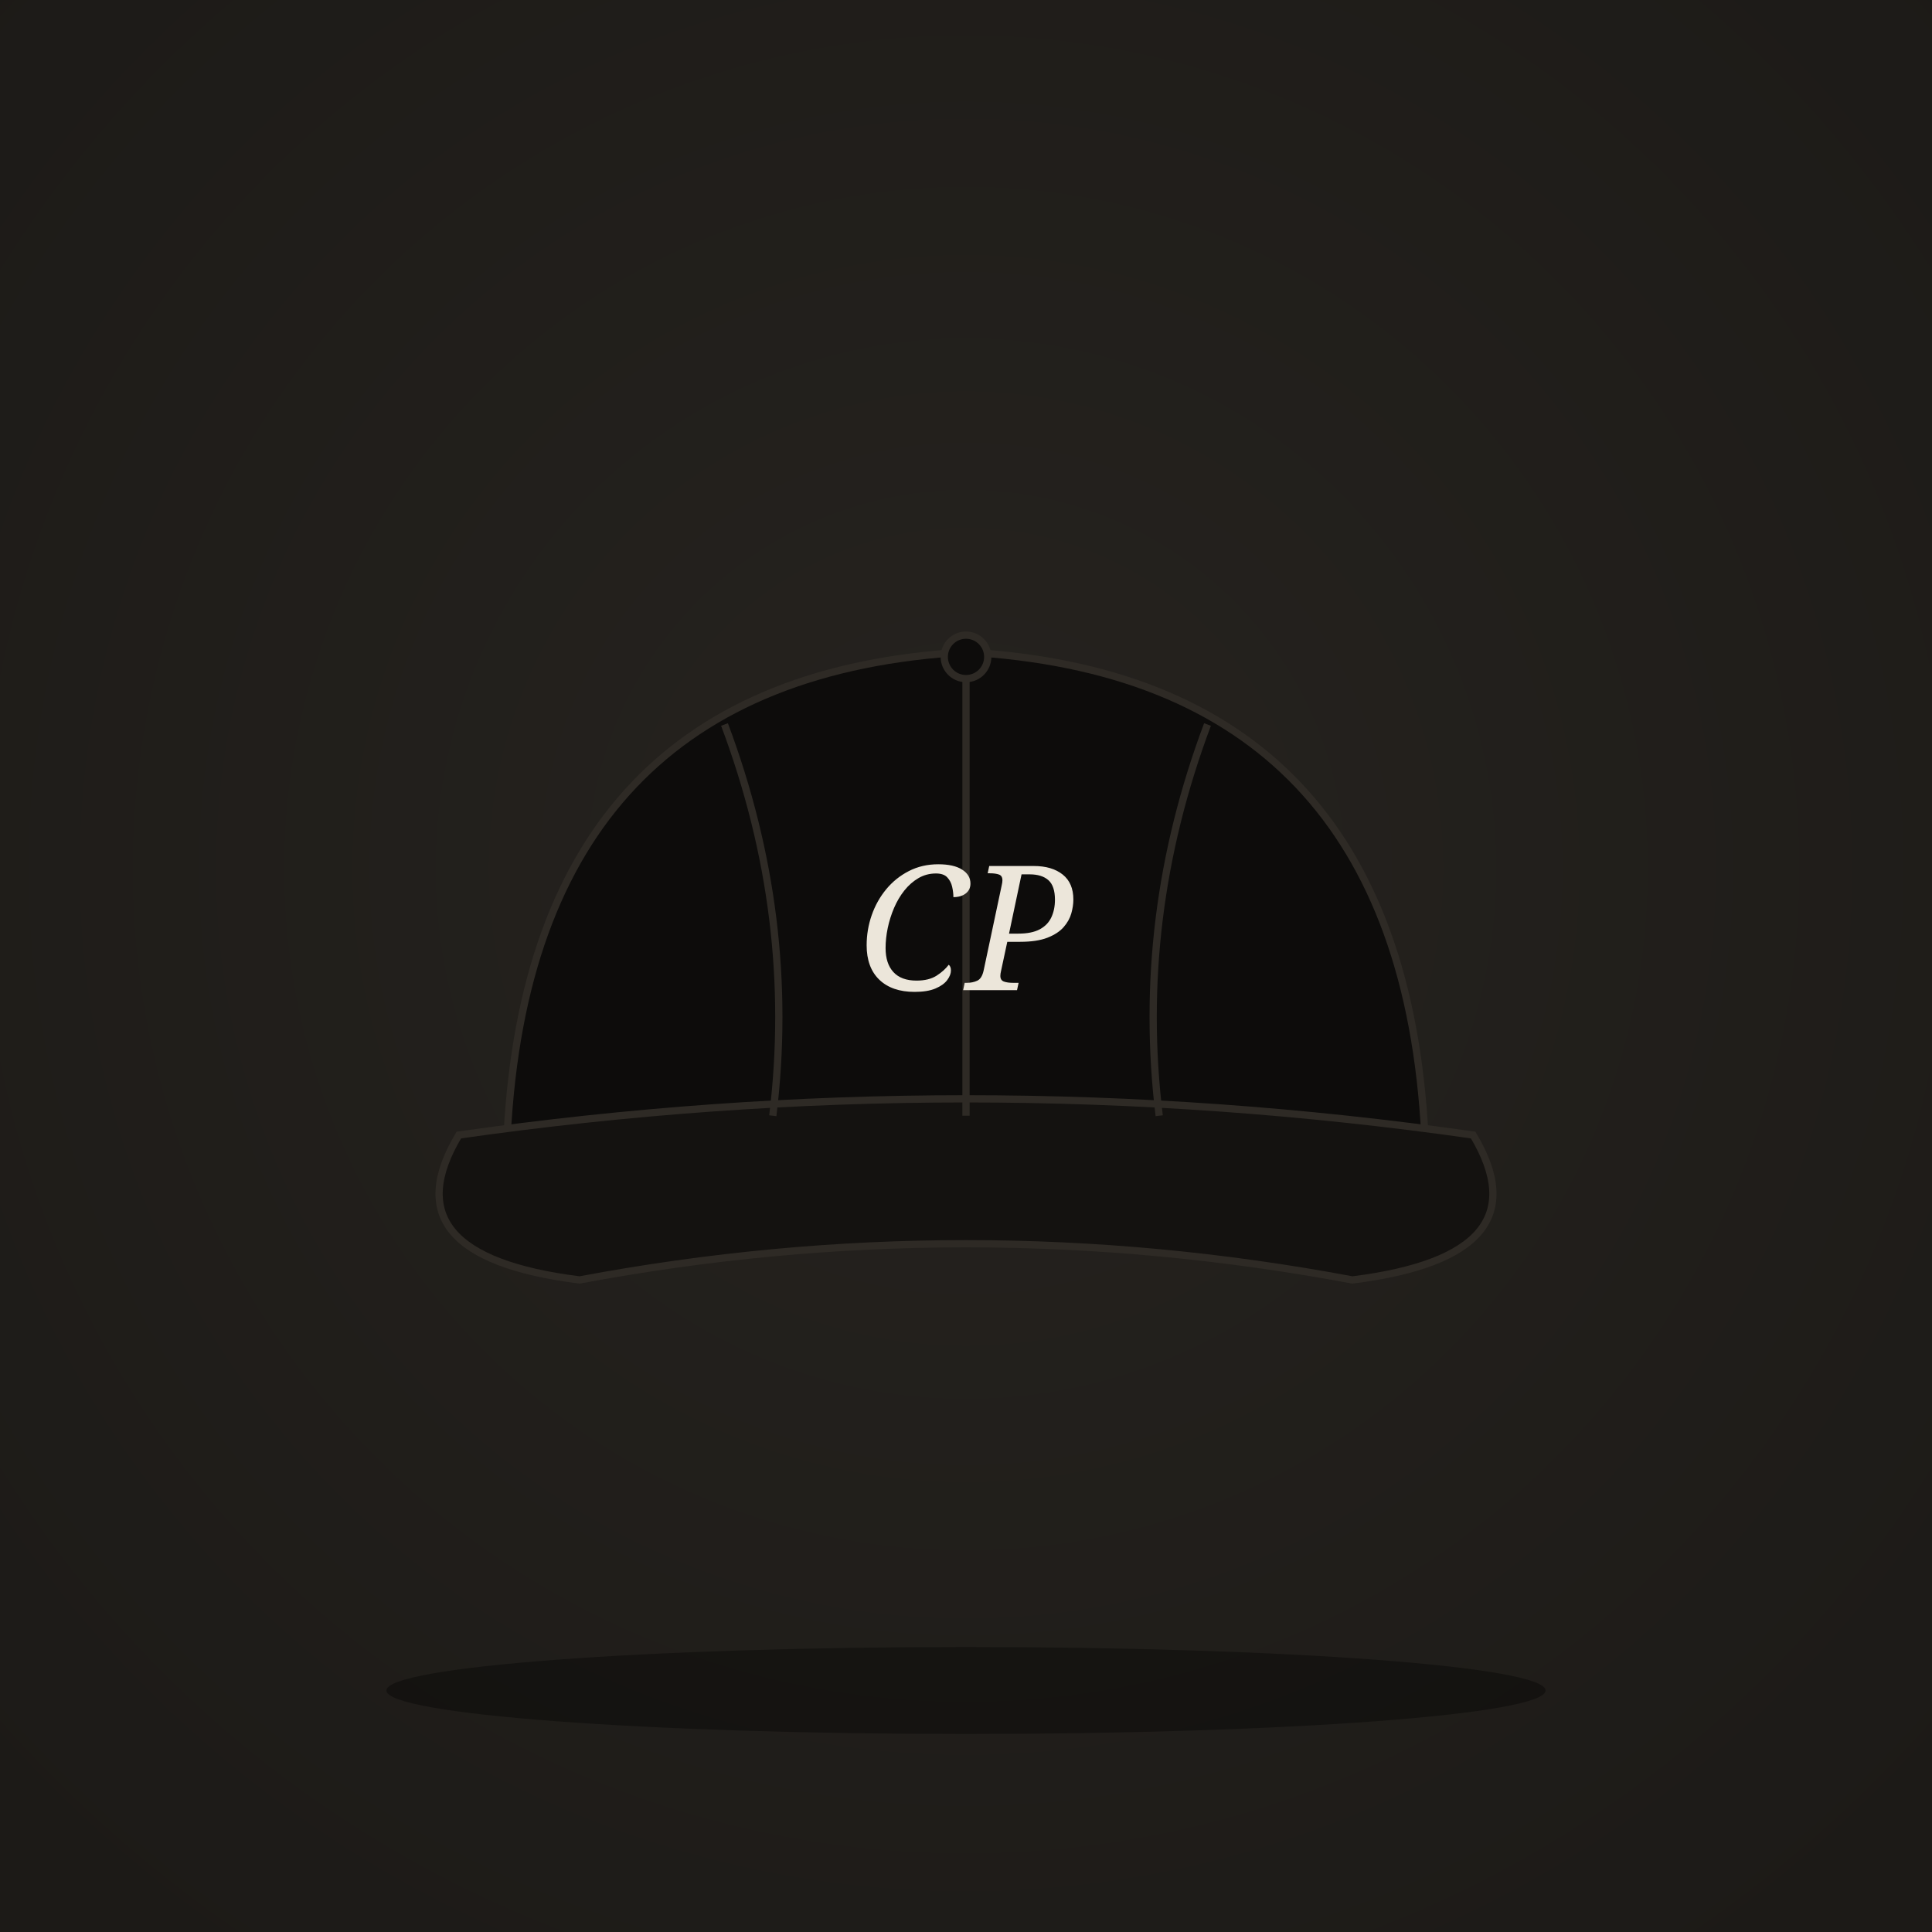
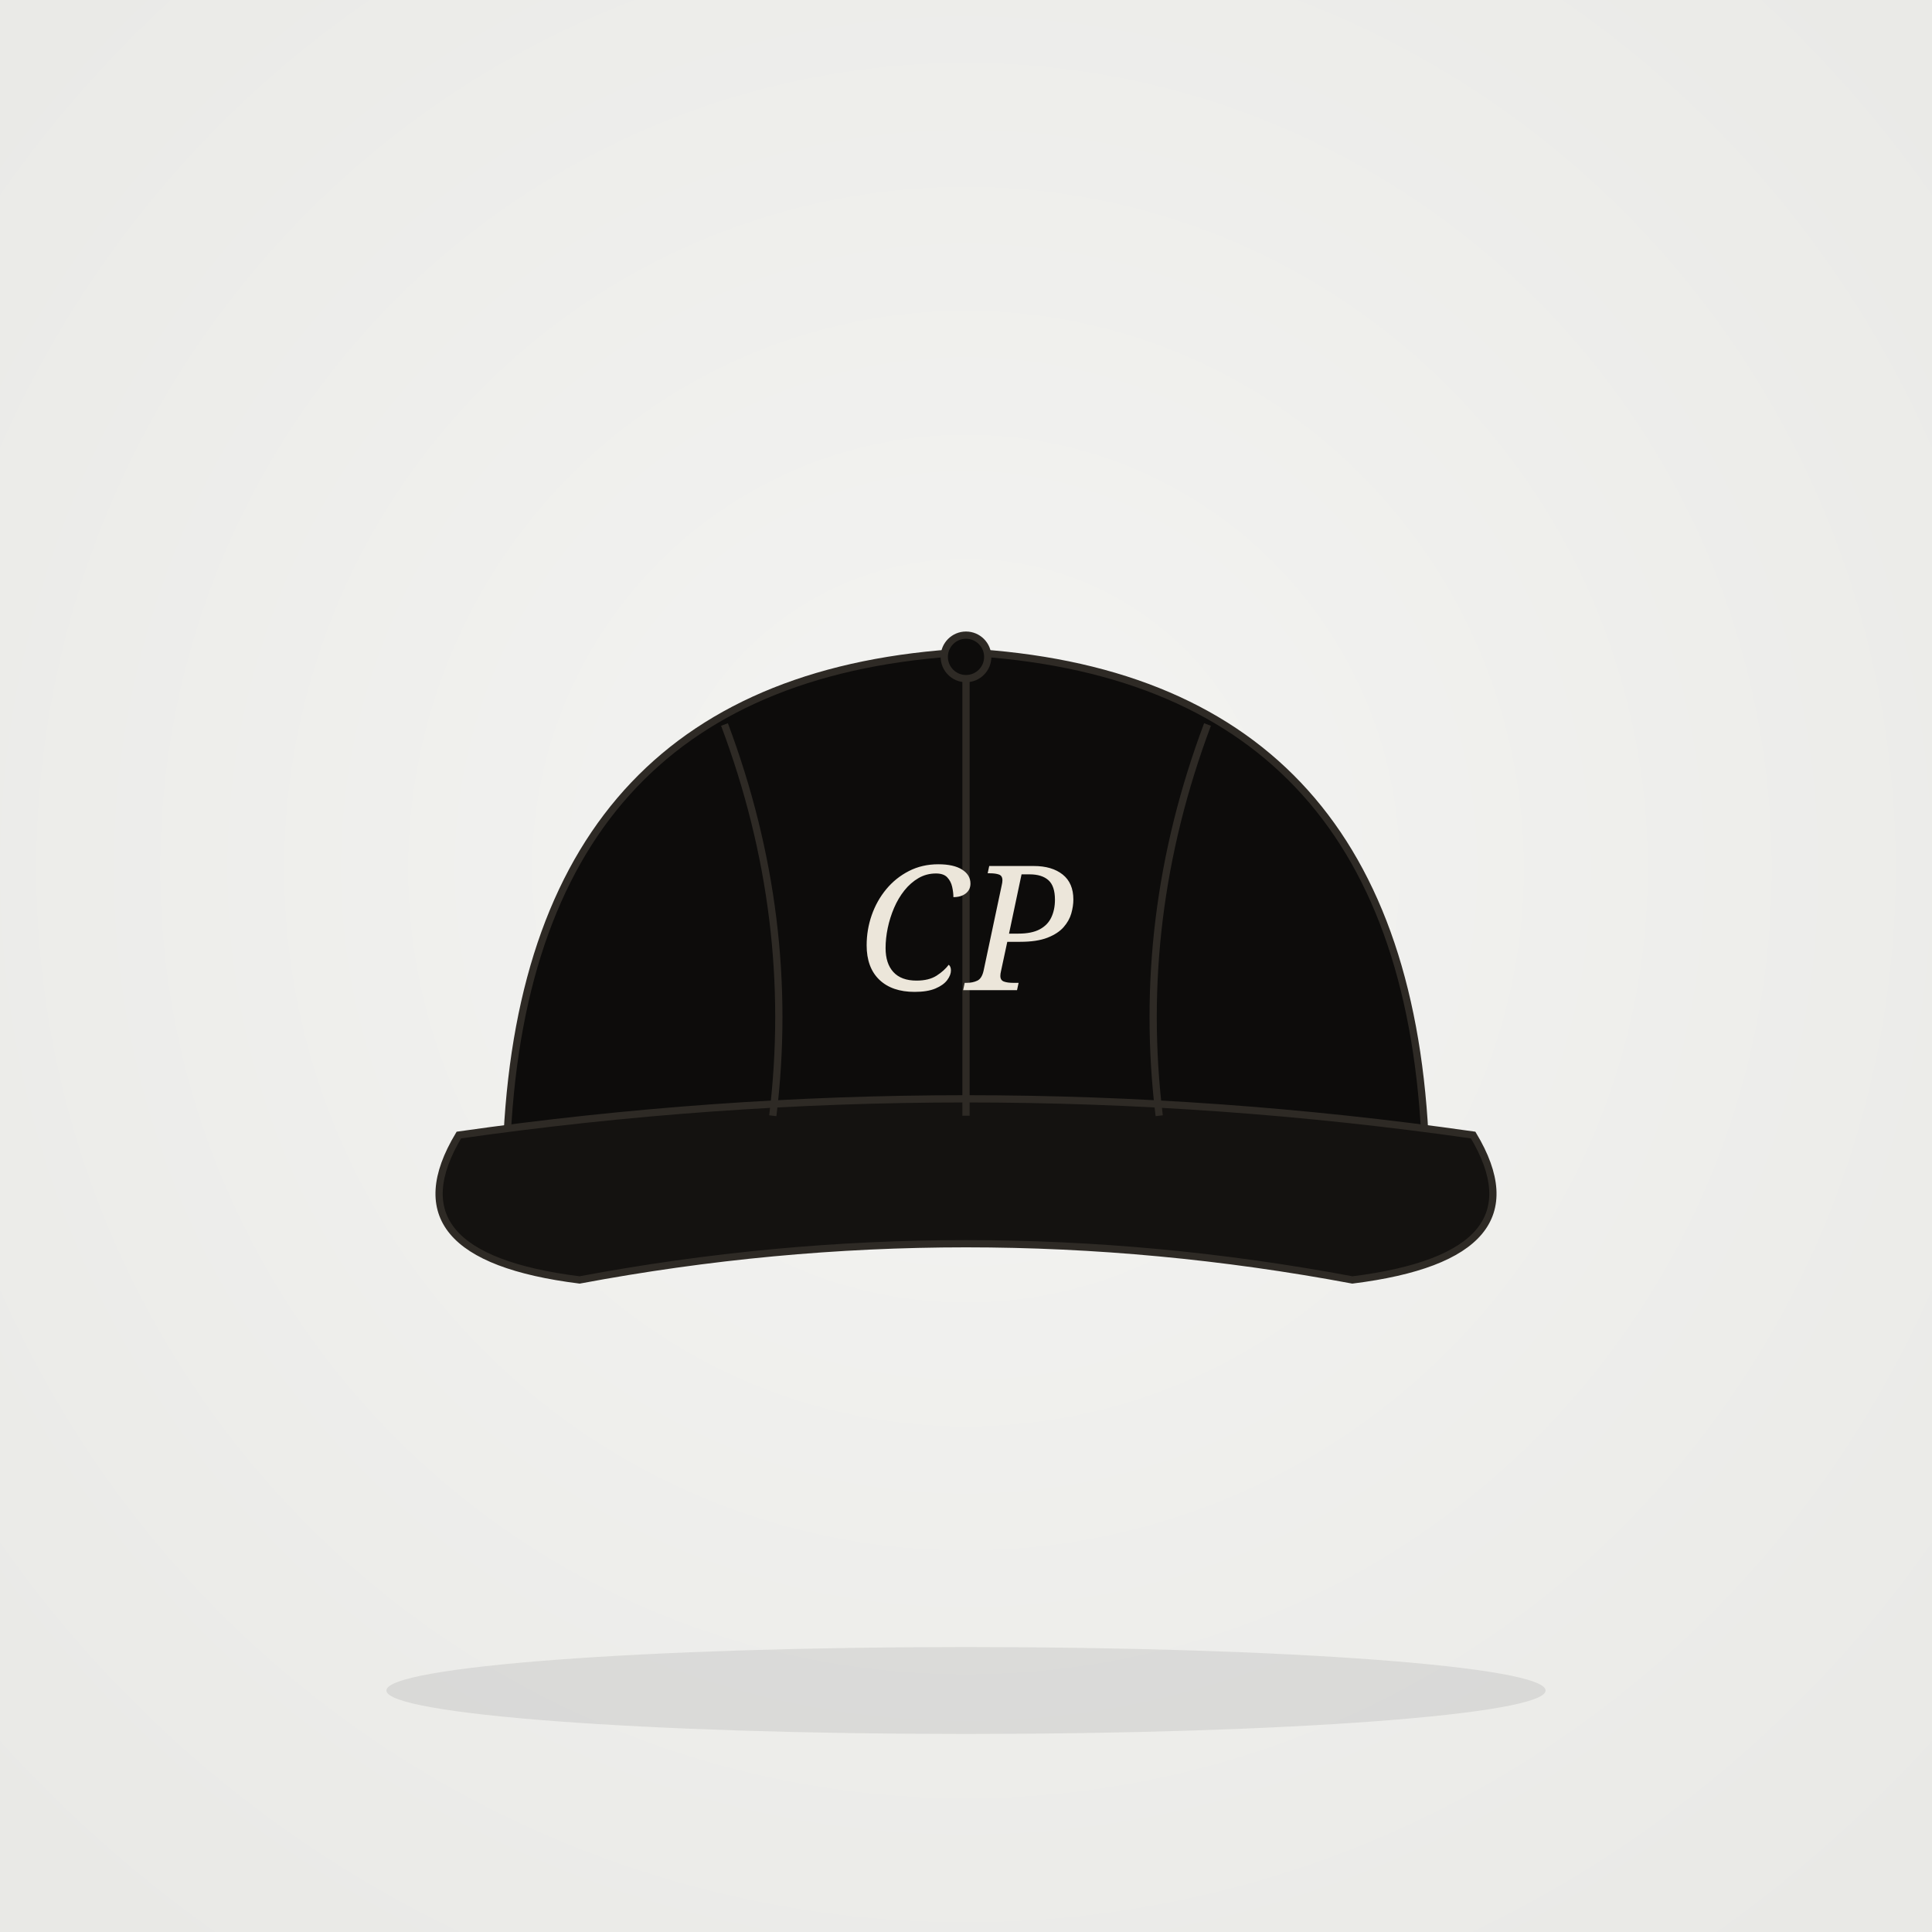
<svg xmlns="http://www.w3.org/2000/svg" viewBox="0 0 800 800" role="img" aria-label="Gorra negra CP">
  <defs>
    <radialGradient id="v" cx="50%" cy="45%" r="70%">
-       <stop offset="0" stop-color="#26231f" />
-       <stop offset="1" stop-color="#1c1a17" />
+       <stop offset="0" stop-color="#f4f4f2" />
+       <stop offset="1" stop-color="#e9e9e6" />
    </radialGradient>
  </defs>
  <rect width="800" height="800" fill="url(#v)" />
-   <ellipse cx="400" cy="700" rx="240" ry="18" fill="#000" opacity=".35" />
+   <ellipse cx="400" cy="700" rx="240" ry="18" fill="#000" opacity=".08" />
  <path d="M210 470 Q220 280 400 270 Q580 280 590 470 Z" fill="#0d0c0b" stroke="#2e2a25" stroke-width="3" />
  <path d="M190 470 Q400 440 610 470 Q640 520 560 530 Q400 500 240 530 Q160 520 190 470Z" fill="#141210" stroke="#2e2a25" stroke-width="3" />
  <path d="M400 272 L400 462 M300 300 Q330 380 320 462 M500 300 Q470 380 480 462" stroke="#2e2a25" stroke-width="3" fill="none" />
  <circle cx="400" cy="272" r="9" fill="#0d0c0b" stroke="#2e2a25" stroke-width="3" />
  <text x="400" y="410" text-anchor="middle" font-family="Georgia, serif" font-style="italic" font-size="72" fill="#ece6da">CP</text>
</svg>
